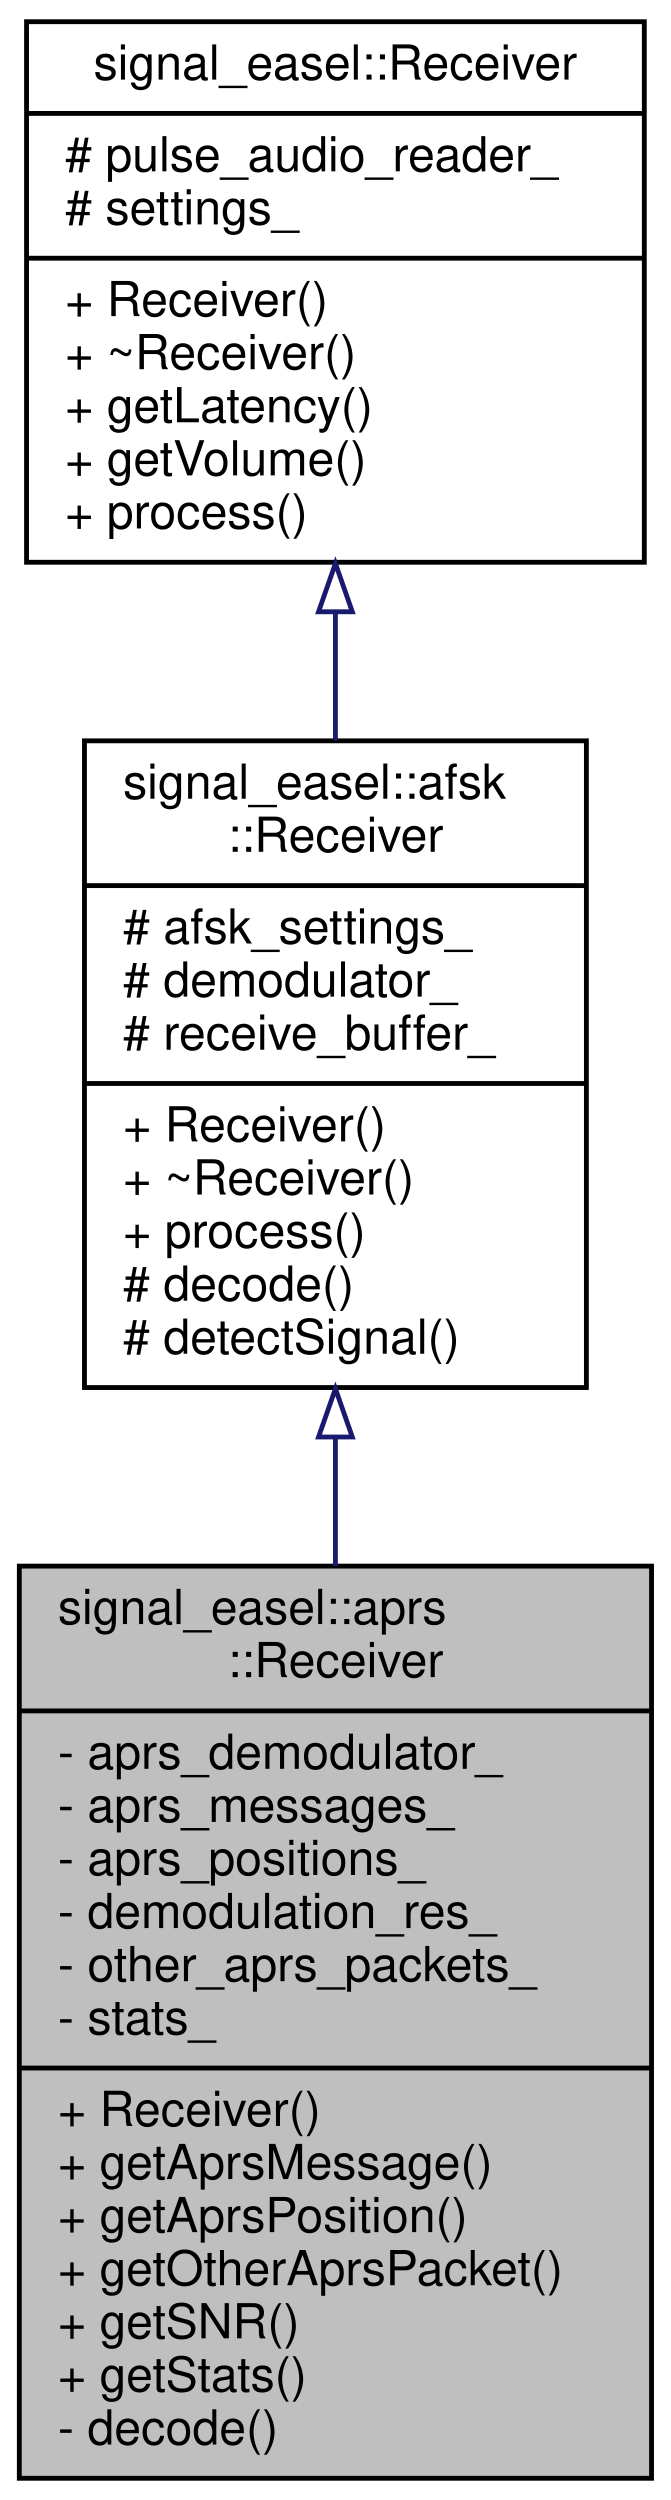
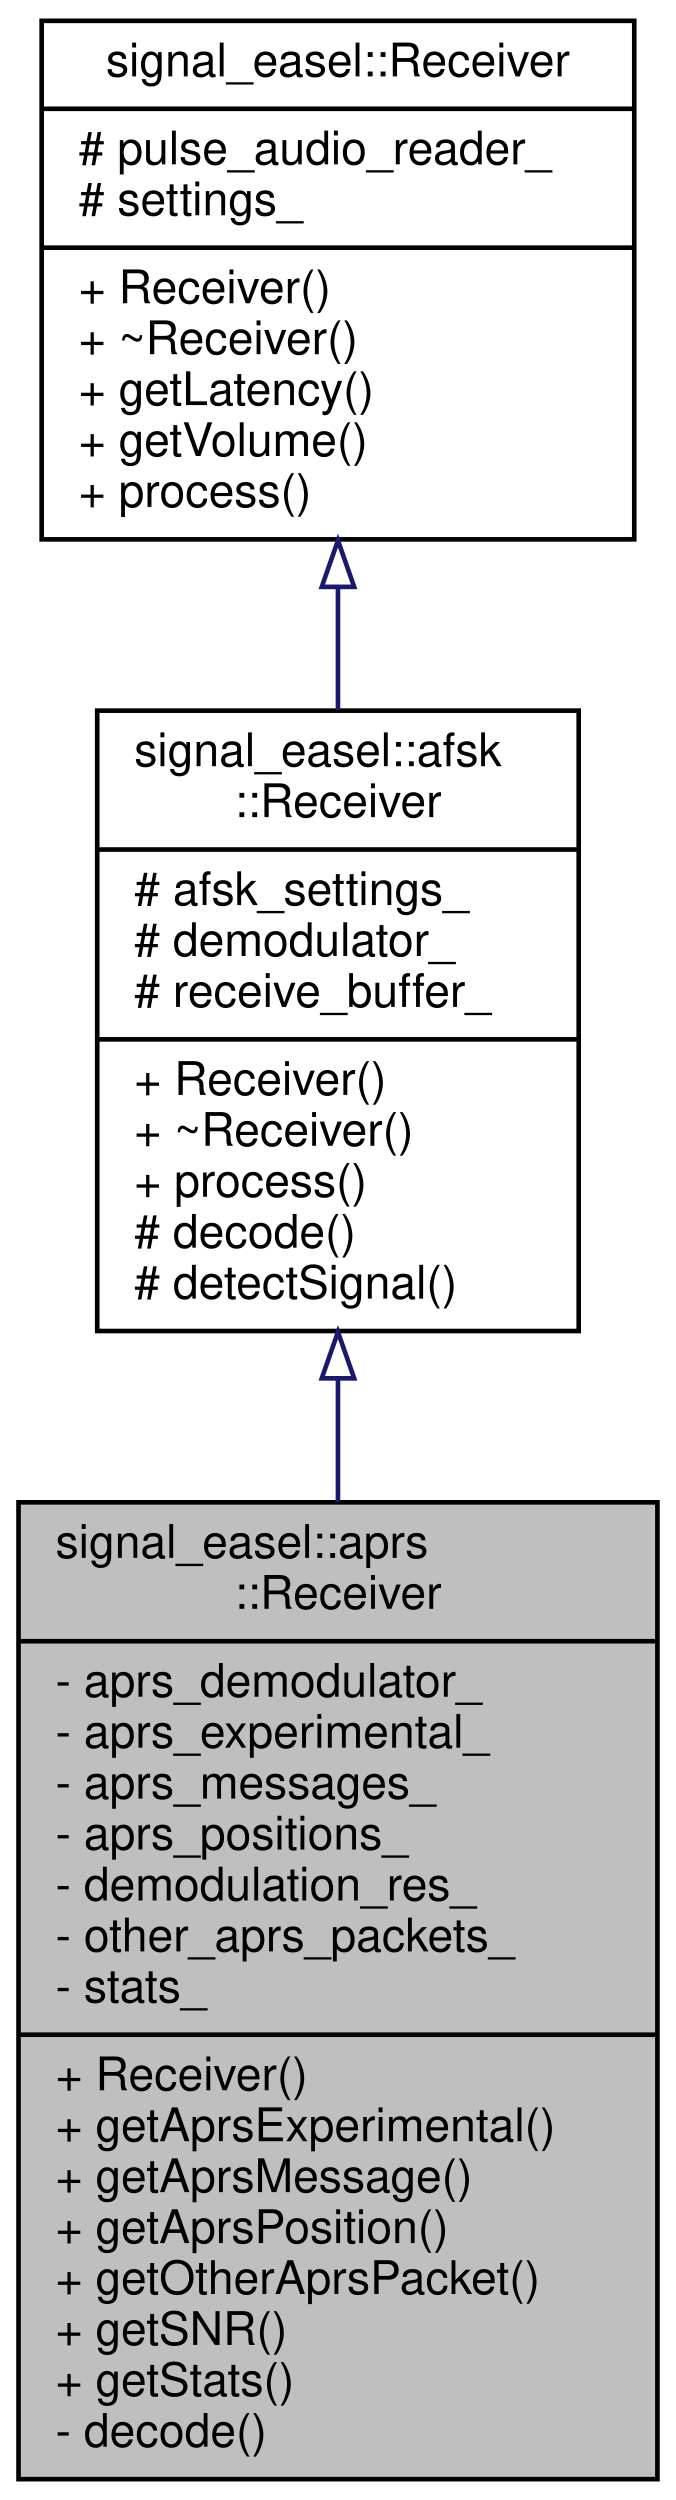
- <svg xmlns="http://www.w3.org/2000/svg" xmlns:xlink="http://www.w3.org/1999/xlink" width="139pt" height="518pt" viewBox="0.00 0.00 139.00 518.00">
-   <g id="graph0" class="graph" transform="scale(1 1) rotate(0) translate(4 514)">
+ <svg xmlns="http://www.w3.org/2000/svg" xmlns:xlink="http://www.w3.org/1999/xlink" width="146pt" height="540pt" viewBox="0.00 0.00 146.00 540.00">
+   <g id="graph0" class="graph" transform="scale(1 1) rotate(0) translate(4 536)">
    <g id="node1" class="node">
      <g id="a_node1">
        <a xlink:title=" ">
-           <polygon fill="#bfbfbf" stroke="black" points="0,-0.5 0,-189.5 131,-189.5 131,-0.5 0,-0.5" />
-           <text text-anchor="start" x="8" y="-177.5" font-family="Helvetica,sans-Serif" font-size="10.00">signal_easel::aprs</text>
-           <text text-anchor="middle" x="65.5" y="-166.5" font-family="Helvetica,sans-Serif" font-size="10.00">::Receiver</text>
-           <polyline fill="none" stroke="black" points="0,-159.5 131,-159.5 " />
-           <text text-anchor="start" x="8" y="-147.5" font-family="Helvetica,sans-Serif" font-size="10.00">- aprs_demodulator_</text>
-           <text text-anchor="start" x="8" y="-136.5" font-family="Helvetica,sans-Serif" font-size="10.00">- aprs_messages_</text>
-           <text text-anchor="start" x="8" y="-125.5" font-family="Helvetica,sans-Serif" font-size="10.00">- aprs_positions_</text>
-           <text text-anchor="start" x="8" y="-114.5" font-family="Helvetica,sans-Serif" font-size="10.00">- demodulation_res_</text>
-           <text text-anchor="start" x="8" y="-103.5" font-family="Helvetica,sans-Serif" font-size="10.00">- other_aprs_packets_</text>
-           <text text-anchor="start" x="8" y="-92.5" font-family="Helvetica,sans-Serif" font-size="10.00">- stats_</text>
-           <polyline fill="none" stroke="black" points="0,-85.5 131,-85.5 " />
-           <text text-anchor="start" x="8" y="-73.5" font-family="Helvetica,sans-Serif" font-size="10.00">+ Receiver()</text>
+           <polygon fill="#bfbfbf" stroke="black" points="0,-0.5 0,-211.5 138,-211.5 138,-0.5 0,-0.5" />
+           <text text-anchor="start" x="8" y="-199.5" font-family="Helvetica,sans-Serif" font-size="10.00">signal_easel::aprs</text>
+           <text text-anchor="middle" x="69" y="-188.5" font-family="Helvetica,sans-Serif" font-size="10.00">::Receiver</text>
+           <polyline fill="none" stroke="black" points="0,-181.5 138,-181.5 " />
+           <text text-anchor="start" x="8" y="-169.5" font-family="Helvetica,sans-Serif" font-size="10.00">- aprs_demodulator_</text>
+           <text text-anchor="start" x="8" y="-158.5" font-family="Helvetica,sans-Serif" font-size="10.00">- aprs_experimental_</text>
+           <text text-anchor="start" x="8" y="-147.5" font-family="Helvetica,sans-Serif" font-size="10.00">- aprs_messages_</text>
+           <text text-anchor="start" x="8" y="-136.5" font-family="Helvetica,sans-Serif" font-size="10.00">- aprs_positions_</text>
+           <text text-anchor="start" x="8" y="-125.5" font-family="Helvetica,sans-Serif" font-size="10.00">- demodulation_res_</text>
+           <text text-anchor="start" x="8" y="-114.5" font-family="Helvetica,sans-Serif" font-size="10.00">- other_aprs_packets_</text>
+           <text text-anchor="start" x="8" y="-103.5" font-family="Helvetica,sans-Serif" font-size="10.00">- stats_</text>
+           <polyline fill="none" stroke="black" points="0,-96.5 138,-96.5 " />
+           <text text-anchor="start" x="8" y="-84.5" font-family="Helvetica,sans-Serif" font-size="10.00">+ Receiver()</text>
+           <text text-anchor="start" x="8" y="-73.5" font-family="Helvetica,sans-Serif" font-size="10.00">+ getAprsExperimental()</text>
          <text text-anchor="start" x="8" y="-62.5" font-family="Helvetica,sans-Serif" font-size="10.00">+ getAprsMessage()</text>
          <text text-anchor="start" x="8" y="-51.5" font-family="Helvetica,sans-Serif" font-size="10.00">+ getAprsPosition()</text>
          <text text-anchor="start" x="8" y="-40.5" font-family="Helvetica,sans-Serif" font-size="10.00">+ getOtherAprsPacket()</text>
          <text text-anchor="start" x="8" y="-29.5" font-family="Helvetica,sans-Serif" font-size="10.00">+ getSNR()</text>
          <text text-anchor="start" x="8" y="-18.5" font-family="Helvetica,sans-Serif" font-size="10.00">+ getStats()</text>
          <text text-anchor="start" x="8" y="-7.5" font-family="Helvetica,sans-Serif" font-size="10.00">- decode()</text>
        </a>
      </g>
    </g>
    <g id="node2" class="node">
      <g id="a_node2">
        <a xlink:href="classsignal__easel_1_1afsk_1_1Receiver.html" target="_top" xlink:title="For receiving AFSK signals via a pulse audio stream.">
-           <polygon fill="none" stroke="black" points="13.5,-226.5 13.5,-360.5 117.5,-360.5 117.5,-226.5 13.5,-226.5" />
-           <text text-anchor="start" x="21.5" y="-348.5" font-family="Helvetica,sans-Serif" font-size="10.00">signal_easel::afsk</text>
-           <text text-anchor="middle" x="65.5" y="-337.5" font-family="Helvetica,sans-Serif" font-size="10.00">::Receiver</text>
-           <polyline fill="none" stroke="black" points="13.5,-330.5 117.5,-330.5 " />
-           <text text-anchor="start" x="21.5" y="-318.5" font-family="Helvetica,sans-Serif" font-size="10.00"># afsk_settings_</text>
-           <text text-anchor="start" x="21.5" y="-307.5" font-family="Helvetica,sans-Serif" font-size="10.00"># demodulator_</text>
-           <text text-anchor="start" x="21.5" y="-296.5" font-family="Helvetica,sans-Serif" font-size="10.00"># receive_buffer_</text>
-           <polyline fill="none" stroke="black" points="13.5,-289.5 117.5,-289.5 " />
-           <text text-anchor="start" x="21.5" y="-277.5" font-family="Helvetica,sans-Serif" font-size="10.00">+ Receiver()</text>
-           <text text-anchor="start" x="21.5" y="-266.5" font-family="Helvetica,sans-Serif" font-size="10.00">+ ~Receiver()</text>
-           <text text-anchor="start" x="21.5" y="-255.5" font-family="Helvetica,sans-Serif" font-size="10.00">+ process()</text>
-           <text text-anchor="start" x="21.5" y="-244.5" font-family="Helvetica,sans-Serif" font-size="10.00"># decode()</text>
-           <text text-anchor="start" x="21.5" y="-233.5" font-family="Helvetica,sans-Serif" font-size="10.00"># detectSignal()</text>
+           <polygon fill="none" stroke="black" points="17,-248.5 17,-382.5 121,-382.5 121,-248.5 17,-248.5" />
+           <text text-anchor="start" x="25" y="-370.5" font-family="Helvetica,sans-Serif" font-size="10.00">signal_easel::afsk</text>
+           <text text-anchor="middle" x="69" y="-359.5" font-family="Helvetica,sans-Serif" font-size="10.00">::Receiver</text>
+           <polyline fill="none" stroke="black" points="17,-352.5 121,-352.5 " />
+           <text text-anchor="start" x="25" y="-340.5" font-family="Helvetica,sans-Serif" font-size="10.00"># afsk_settings_</text>
+           <text text-anchor="start" x="25" y="-329.5" font-family="Helvetica,sans-Serif" font-size="10.00"># demodulator_</text>
+           <text text-anchor="start" x="25" y="-318.5" font-family="Helvetica,sans-Serif" font-size="10.00"># receive_buffer_</text>
+           <polyline fill="none" stroke="black" points="17,-311.5 121,-311.5 " />
+           <text text-anchor="start" x="25" y="-299.5" font-family="Helvetica,sans-Serif" font-size="10.00">+ Receiver()</text>
+           <text text-anchor="start" x="25" y="-288.5" font-family="Helvetica,sans-Serif" font-size="10.00">+ ~Receiver()</text>
+           <text text-anchor="start" x="25" y="-277.5" font-family="Helvetica,sans-Serif" font-size="10.00">+ process()</text>
+           <text text-anchor="start" x="25" y="-266.5" font-family="Helvetica,sans-Serif" font-size="10.00"># decode()</text>
+           <text text-anchor="start" x="25" y="-255.5" font-family="Helvetica,sans-Serif" font-size="10.00"># detectSignal()</text>
        </a>
      </g>
    </g>
    <g id="edge1" class="edge">
-       <path fill="none" stroke="midnightblue" d="M65.5,-216.14C65.5,-207.41 65.5,-198.45 65.5,-189.53" />
-       <polygon fill="none" stroke="midnightblue" points="62,-216.25 65.5,-226.25 69,-216.25 62,-216.25" />
+       <path fill="none" stroke="midnightblue" d="M69,-238.21C69,-229.51 69,-220.53 69,-211.55" />
+       <polygon fill="none" stroke="midnightblue" points="65.5,-238.28 69,-248.28 72.5,-238.28 65.5,-238.28" />
    </g>
    <g id="node3" class="node">
      <g id="a_node3">
        <a xlink:href="classsignal__easel_1_1Receiver.html" target="_top" xlink:title=" ">
-           <polygon fill="none" stroke="black" points="1.5,-397.5 1.5,-509.5 129.5,-509.5 129.5,-397.5 1.5,-397.5" />
-           <text text-anchor="middle" x="65.5" y="-497.5" font-family="Helvetica,sans-Serif" font-size="10.00">signal_easel::Receiver</text>
-           <polyline fill="none" stroke="black" points="1.5,-490.5 129.5,-490.5 " />
-           <text text-anchor="start" x="9.5" y="-478.5" font-family="Helvetica,sans-Serif" font-size="10.00"># pulse_audio_reader_</text>
-           <text text-anchor="start" x="9.5" y="-467.5" font-family="Helvetica,sans-Serif" font-size="10.00"># settings_</text>
-           <polyline fill="none" stroke="black" points="1.5,-460.5 129.5,-460.5 " />
-           <text text-anchor="start" x="9.5" y="-448.5" font-family="Helvetica,sans-Serif" font-size="10.00">+ Receiver()</text>
-           <text text-anchor="start" x="9.5" y="-437.5" font-family="Helvetica,sans-Serif" font-size="10.00">+ ~Receiver()</text>
-           <text text-anchor="start" x="9.5" y="-426.5" font-family="Helvetica,sans-Serif" font-size="10.00">+ getLatency()</text>
-           <text text-anchor="start" x="9.5" y="-415.5" font-family="Helvetica,sans-Serif" font-size="10.00">+ getVolume()</text>
-           <text text-anchor="start" x="9.5" y="-404.5" font-family="Helvetica,sans-Serif" font-size="10.00">+ process()</text>
+           <polygon fill="none" stroke="black" points="5,-419.5 5,-531.5 133,-531.5 133,-419.5 5,-419.5" />
+           <text text-anchor="middle" x="69" y="-519.5" font-family="Helvetica,sans-Serif" font-size="10.00">signal_easel::Receiver</text>
+           <polyline fill="none" stroke="black" points="5,-512.5 133,-512.5 " />
+           <text text-anchor="start" x="13" y="-500.5" font-family="Helvetica,sans-Serif" font-size="10.00"># pulse_audio_reader_</text>
+           <text text-anchor="start" x="13" y="-489.5" font-family="Helvetica,sans-Serif" font-size="10.00"># settings_</text>
+           <polyline fill="none" stroke="black" points="5,-482.5 133,-482.5 " />
+           <text text-anchor="start" x="13" y="-470.5" font-family="Helvetica,sans-Serif" font-size="10.00">+ Receiver()</text>
+           <text text-anchor="start" x="13" y="-459.5" font-family="Helvetica,sans-Serif" font-size="10.00">+ ~Receiver()</text>
+           <text text-anchor="start" x="13" y="-448.5" font-family="Helvetica,sans-Serif" font-size="10.00">+ getLatency()</text>
+           <text text-anchor="start" x="13" y="-437.5" font-family="Helvetica,sans-Serif" font-size="10.00">+ getVolume()</text>
+           <text text-anchor="start" x="13" y="-426.5" font-family="Helvetica,sans-Serif" font-size="10.00">+ process()</text>
        </a>
      </g>
    </g>
    <g id="edge2" class="edge">
-       <path fill="none" stroke="midnightblue" d="M65.5,-387.09C65.5,-378.34 65.5,-369.35 65.5,-360.59" />
-       <polygon fill="none" stroke="midnightblue" points="62,-387.24 65.5,-397.24 69,-387.24 62,-387.24" />
+       <path fill="none" stroke="midnightblue" d="M69,-409.09C69,-400.34 69,-391.35 69,-382.59" />
+       <polygon fill="none" stroke="midnightblue" points="65.5,-409.24 69,-419.24 72.5,-409.24 65.5,-409.24" />
    </g>
  </g>
</svg>
